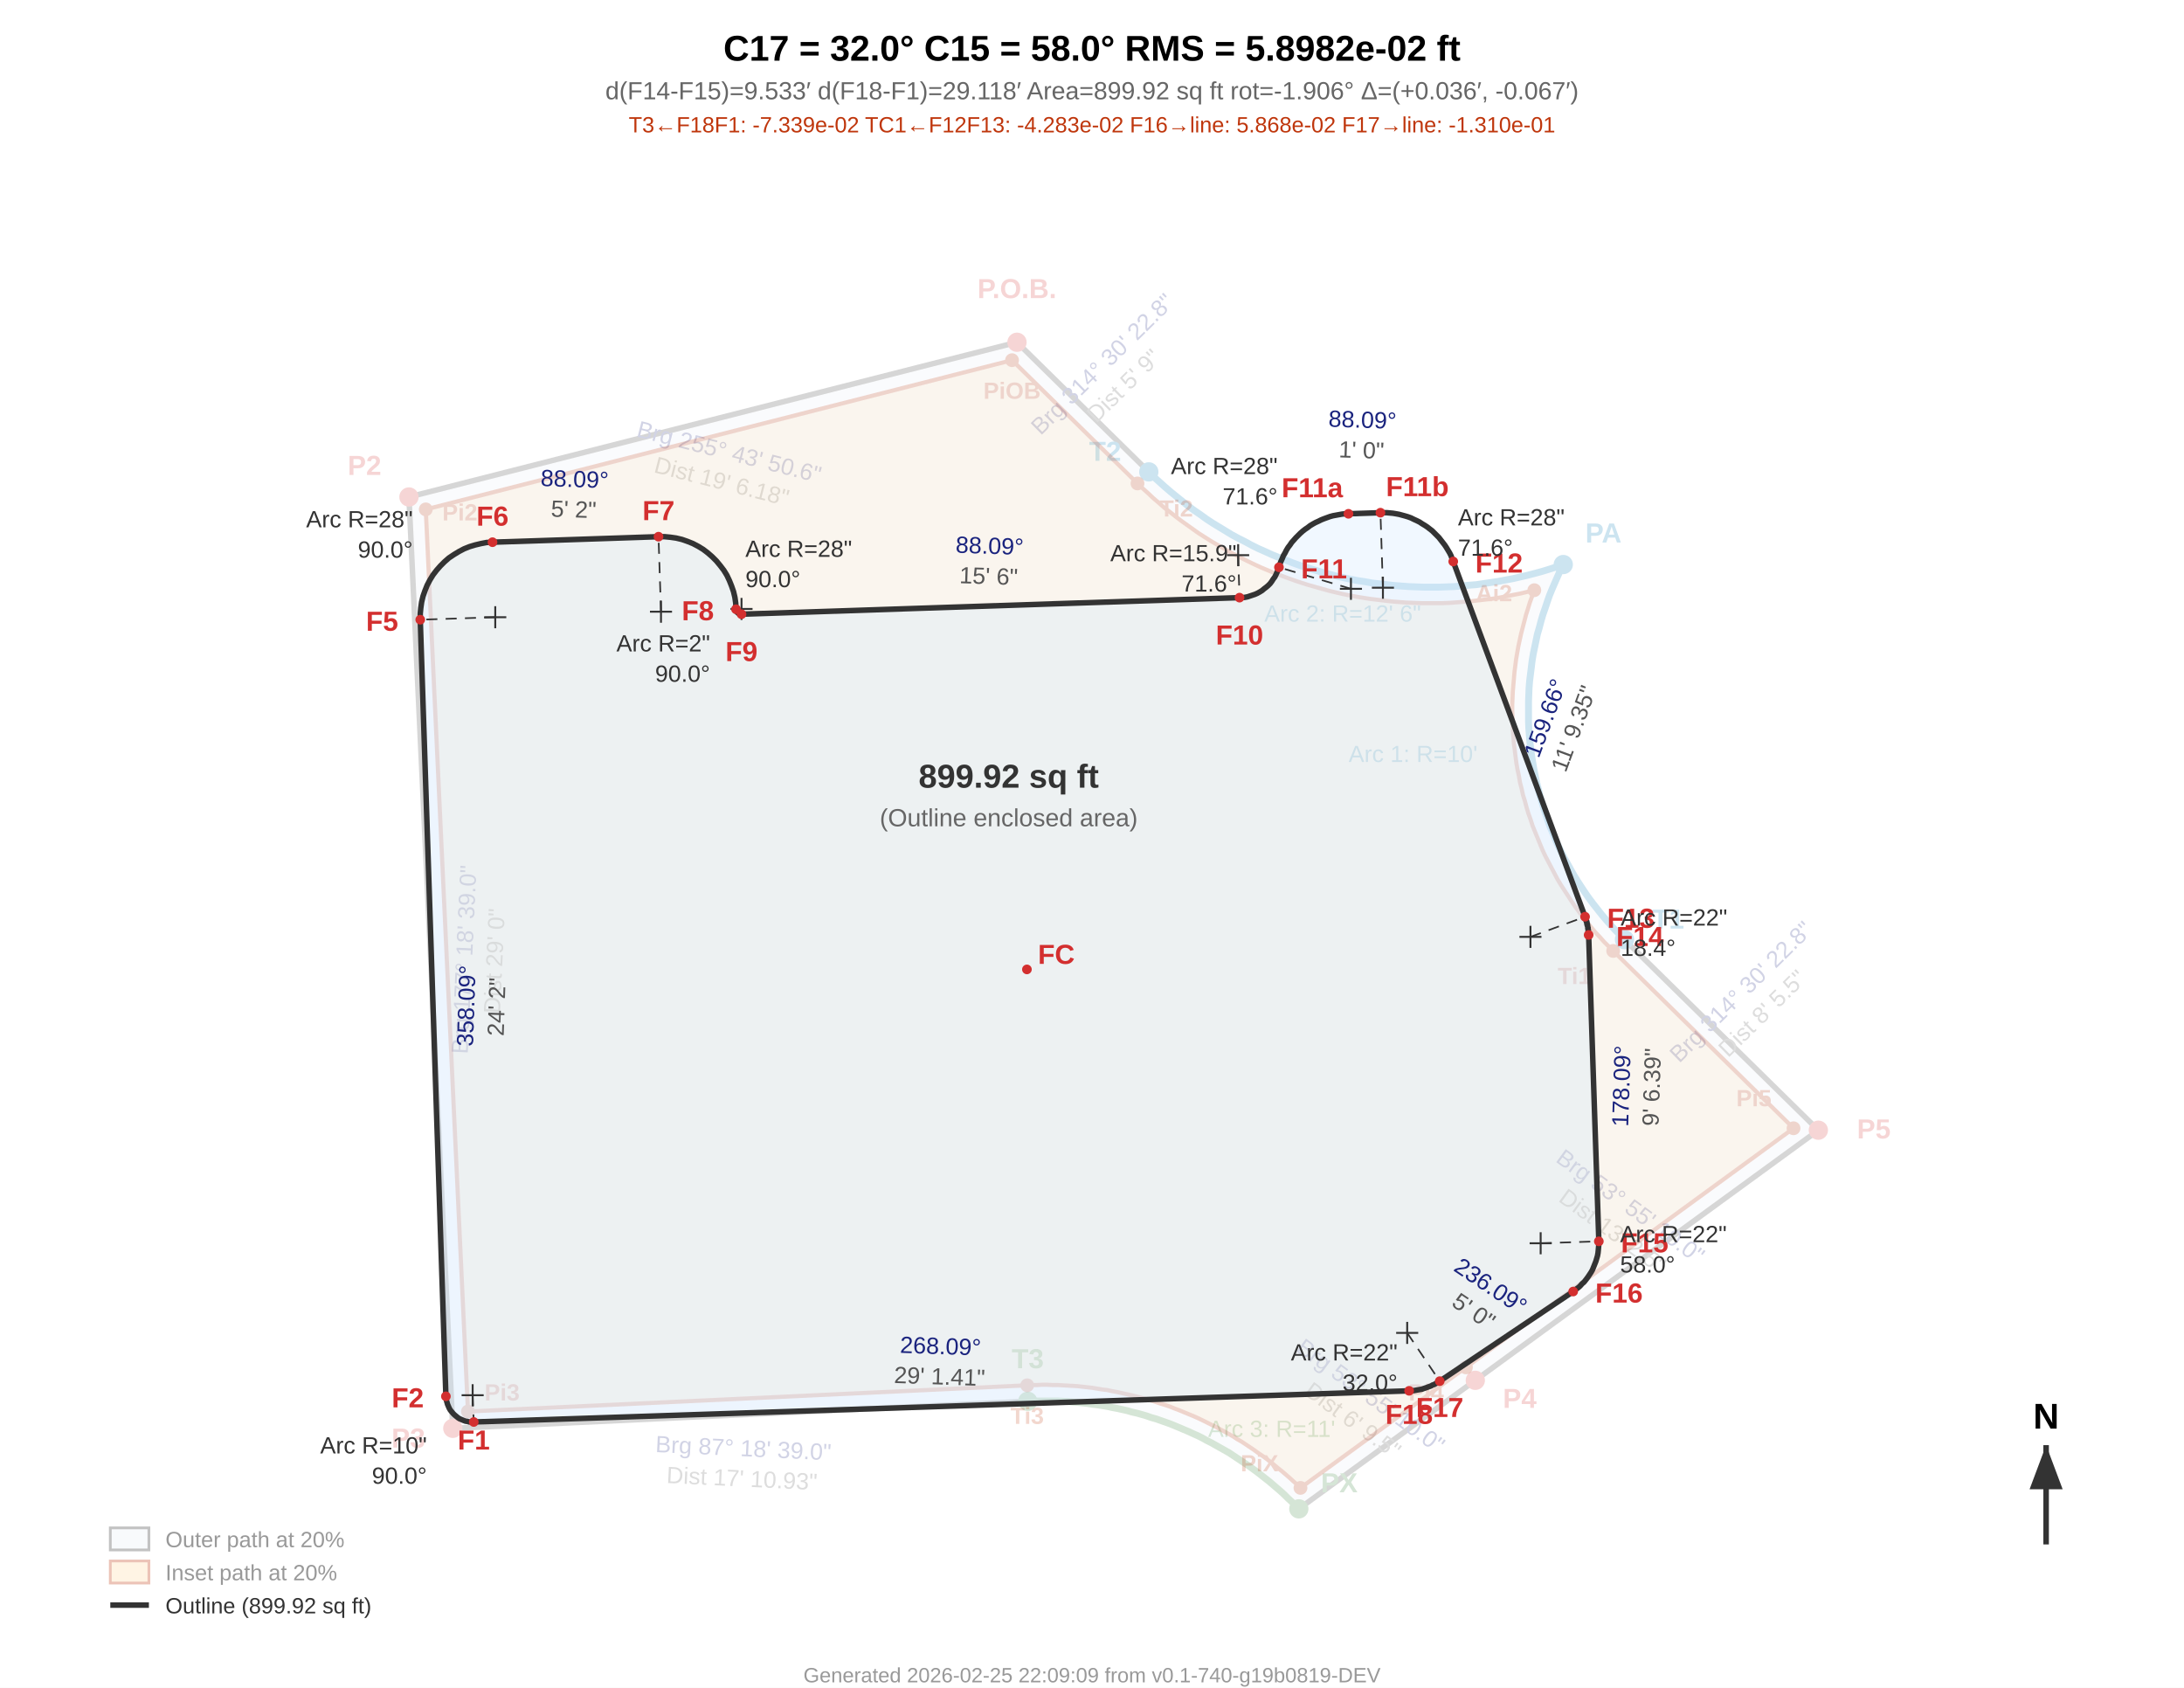
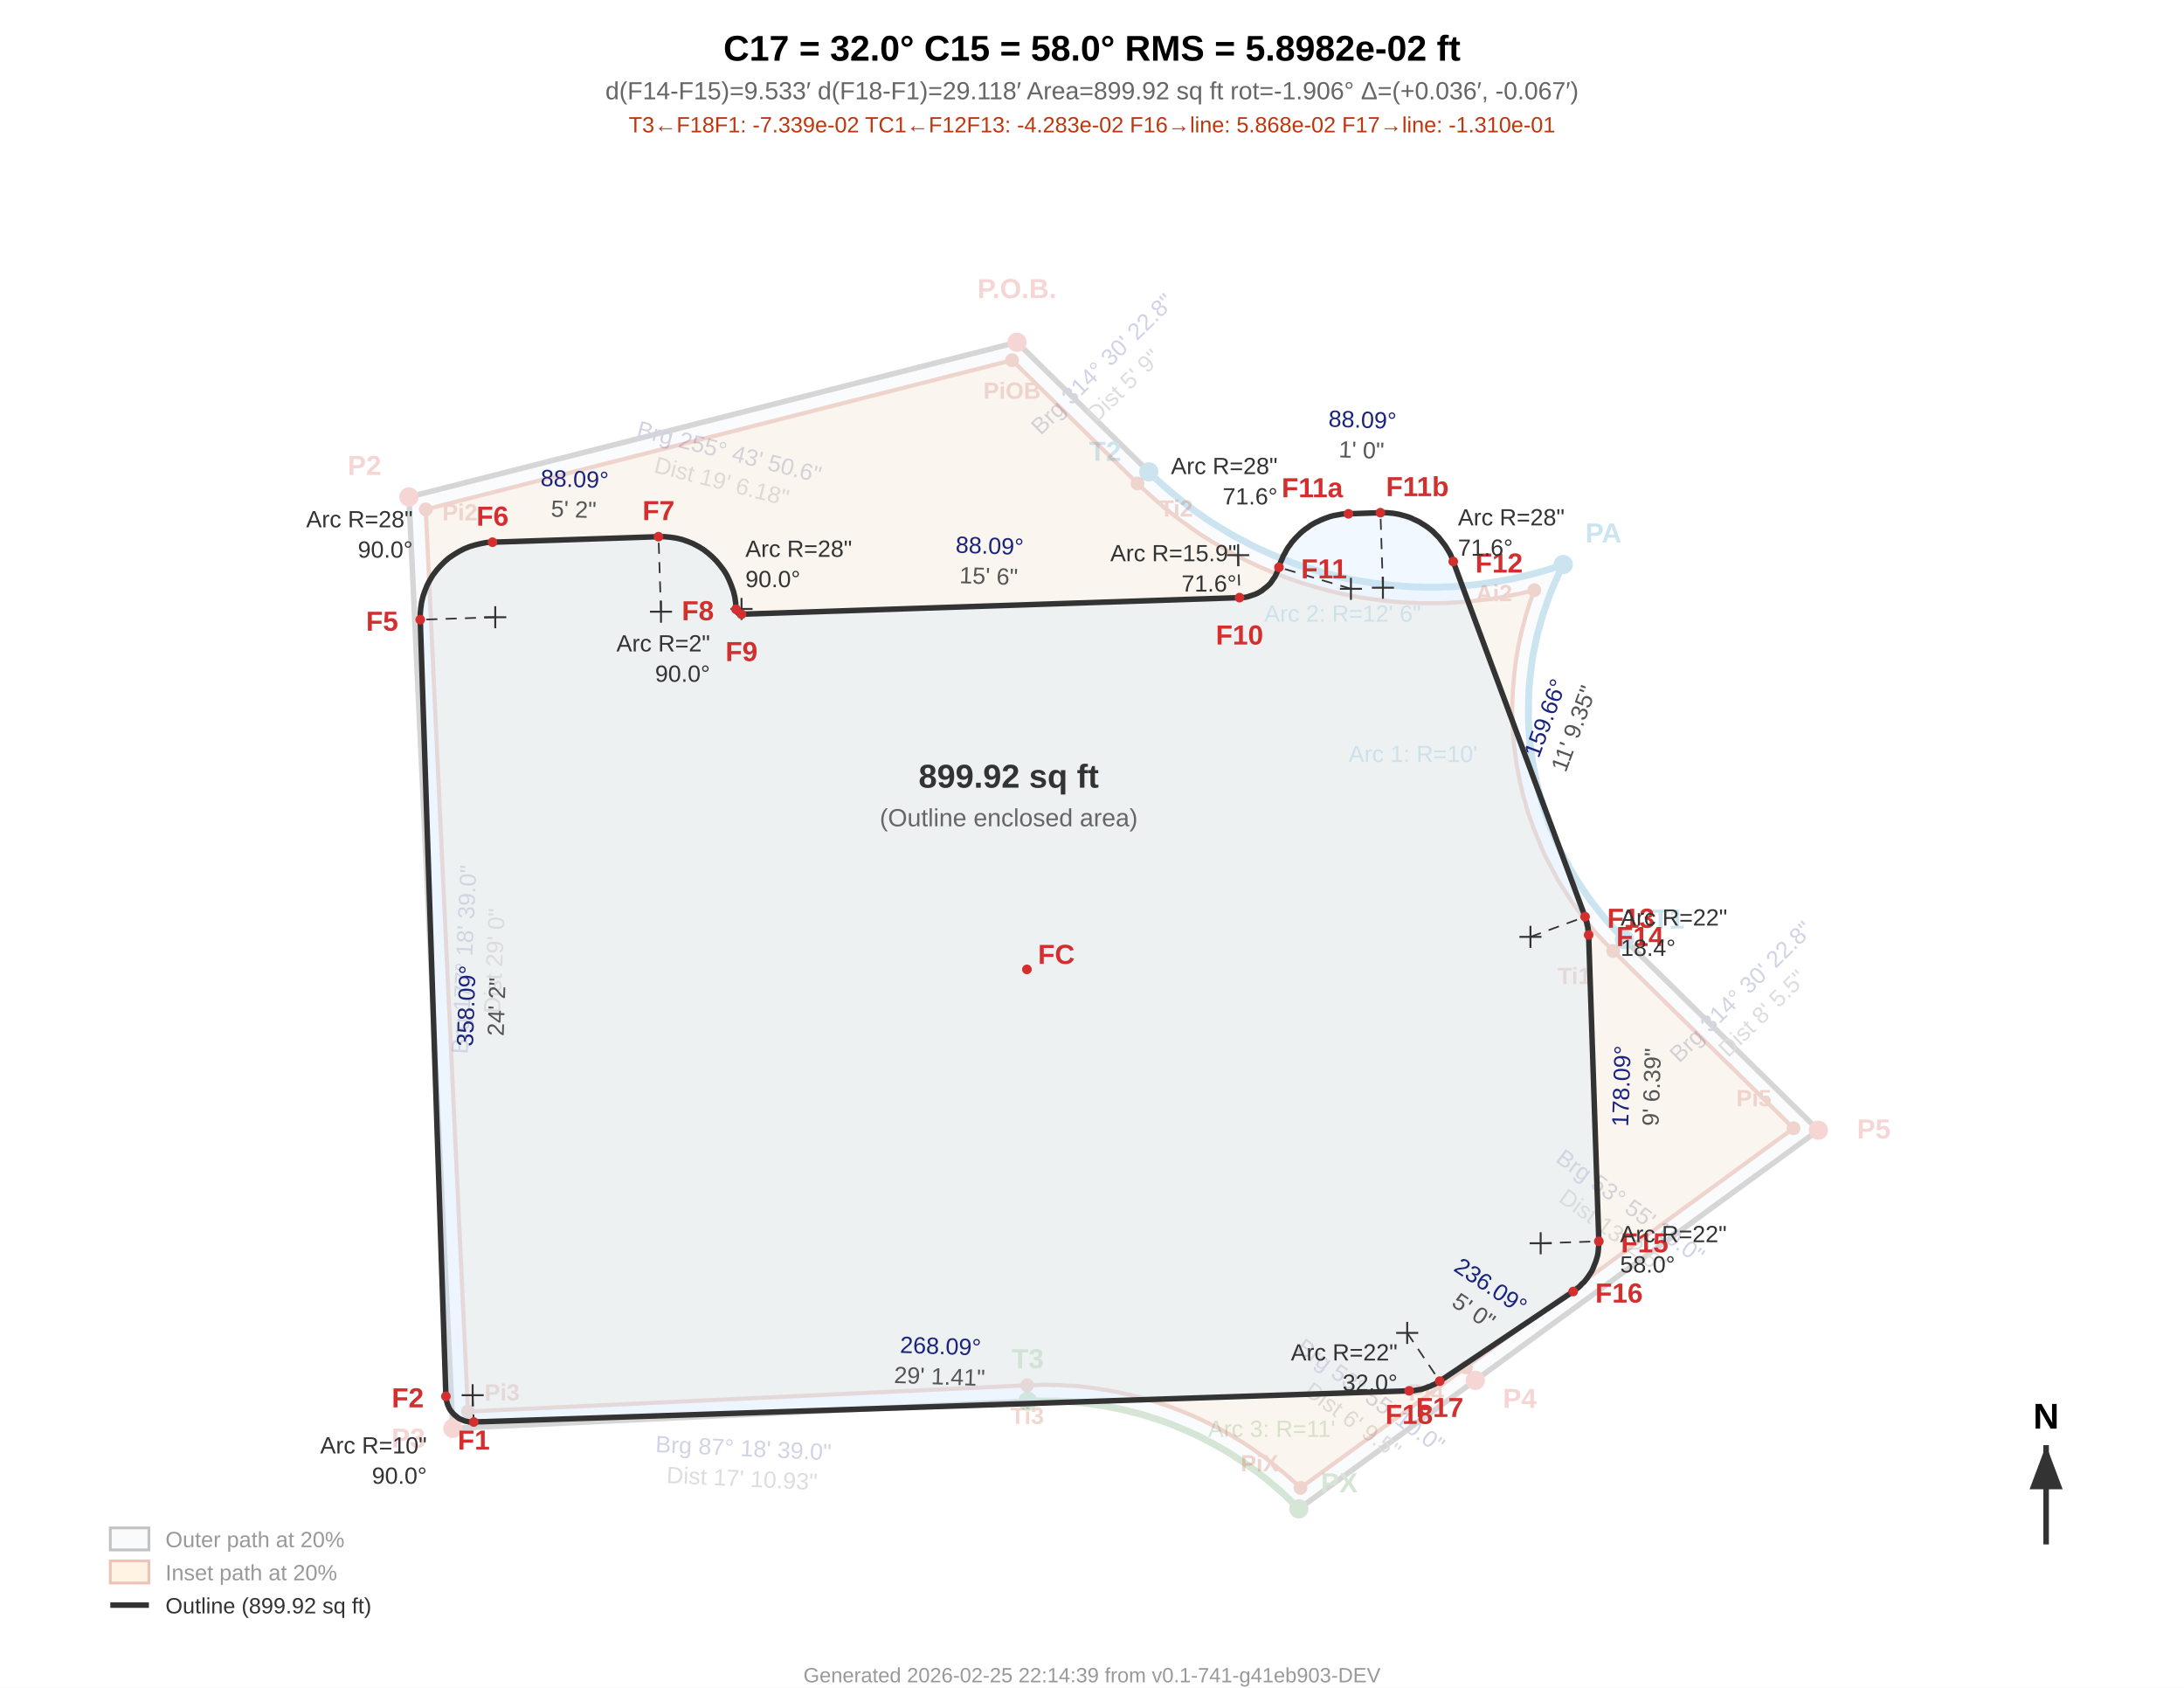
<svg xmlns="http://www.w3.org/2000/svg" width="792" height="612" viewBox="0 0 792 612">
  <rect width="792" height="612" fill="white" />
  <defs>
    <marker id="ah" markerWidth="8" markerHeight="6" refX="8" refY="3" orient="auto">
      <polygon points="0 0, 8 3, 0 6" fill="#333" />
    </marker>
    <clipPath id="page">
      <rect width="792" height="612" />
    </clipPath>
  </defs>
  <text x="396.0" y="22" text-anchor="middle" font-family="Arial" font-size="13" font-weight="bold">C17 = 32.0°   C15 = 58.0°   RMS = 5.8982e-02 ft</text>
  <text x="396.0" y="36" text-anchor="middle" font-family="Arial" font-size="9" fill="#666">d(F14-F15)=9.533′  d(F18-F1)=29.118′  Area=899.92 sq ft  rot=-1.906°  Δ=(+0.036′, -0.067′)</text>
  <text x="396.0" y="48" text-anchor="middle" font-family="Arial" font-size="8" fill="#BF360C">T3←F18F1: -7.339e-02   TC1←F12F13: -4.283e-02   F16→line: 5.868e-02   F17→line: -1.310e-01</text>
  <g opacity="0.2">
    <polygon points="368.8,124.1 148.3,180.2 164.2,517.9 535.0,500.5 659.4,409.8" fill="none" stroke="#bbb" stroke-width="0.8" stroke-dasharray="4,4" />
    <polygon points="368.8,124.1 148.3,180.2 164.2,517.9 372.7,508.1 374.6,508.0 376.4,508.0 378.2,508.0 380.0,508.0 381.8,508.0 383.6,508.0 385.5,508.1 387.3,508.2 389.1,508.4 390.9,508.5 392.7,508.7 394.5,508.9 396.3,509.2 398.1,509.4 399.9,509.7 401.7,510.0 403.5,510.4 405.2,510.7 407.0,511.1 408.8,511.5 410.5,512.0 412.3,512.4 414.1,512.9 415.8,513.4 417.5,514.0 419.3,514.5 421.0,515.1 422.7,515.7 424.4,516.3 426.1,517.0 427.8,517.7 429.4,518.4 431.1,519.1 432.8,519.9 434.4,520.6 436.0,521.4 437.6,522.3 439.2,523.1 440.8,524.0 442.4,524.9 444.0,525.8 445.6,526.7 447.1,527.7 448.6,528.7 450.1,529.7 451.6,530.7 453.1,531.7 454.6,532.8 456.1,533.9 457.5,535.0 458.9,536.1 460.3,537.2 461.7,538.4 463.1,539.6 464.5,540.8 465.8,542.0 467.1,543.3 468.4,544.5 469.7,545.8 471.0,547.1 535.0,500.5 659.4,409.8 589.1,340.7 587.4,338.9 585.7,337.2 584.0,335.3 582.4,333.5 580.8,331.6 579.3,329.7 577.8,327.8 576.3,325.8 574.9,323.8 573.5,321.7 572.2,319.7 570.9,317.6 569.7,315.5 568.5,313.3 567.3,311.2 566.2,309.0 565.1,306.7 564.1,304.5 563.2,302.3 562.2,300.0 561.4,297.7 560.6,295.4 559.8,293.0 559.1,290.7 558.4,288.3 557.8,285.9 557.2,283.6 556.7,281.2 556.2,278.7 555.8,276.3 555.4,273.9 555.1,271.5 554.8,269.0 554.6,266.6 554.4,264.1 554.3,261.7 554.3,259.2 554.3,256.8 554.3,254.3 554.4,251.8 554.5,249.4 554.7,246.9 555.0,244.5 555.3,242.1 555.6,239.6 556.0,237.2 556.5,234.8 557.0,232.4 557.5,230.0 558.2,227.6 558.8,225.3 559.5,222.9 560.3,220.6 561.1,218.2 561.9,215.9 562.8,213.7 563.8,211.4 564.8,209.1 565.8,206.9 566.9,204.7 564.3,205.6 561.8,206.4 559.2,207.2 556.6,207.9 553.9,208.6 551.3,209.2 548.7,209.8 546.0,210.3 543.4,210.8 540.7,211.2 538.0,211.6 535.3,212.0 532.6,212.2 529.9,212.5 527.3,212.7 524.5,212.8 521.8,212.9 519.1,212.9 516.4,212.9 513.7,212.8 511.0,212.7 508.3,212.5 505.6,212.3 502.9,212.0 500.3,211.7 497.6,211.4 494.9,210.9 492.2,210.5 489.6,210.0 486.9,209.4 484.3,208.8 481.7,208.1 479.1,207.4 476.5,206.6 473.9,205.8 471.3,205.0 468.8,204.1 466.3,203.1 463.7,202.1 461.2,201.1 458.8,200.0 456.3,198.9 453.9,197.7 451.5,196.4 449.1,195.2 446.7,193.9 444.4,192.5 442.1,191.1 439.8,189.7 437.5,188.2 435.3,186.6 433.1,185.1 430.9,183.5 428.8,181.8 426.7,180.1 424.6,178.4 422.5,176.6 420.5,174.8 418.5,173.0 416.6,171.1" fill="#e8edf5" stroke="none" />
    <line x1="368.8" y1="124.1" x2="148.3" y2="180.2" stroke="#333" stroke-width="2.0" />
    <line x1="148.3" y1="180.2" x2="164.2" y2="517.9" stroke="#333" stroke-width="2.0" />
    <line x1="164.2" y1="517.9" x2="372.7" y2="508.1" stroke="#333" stroke-width="2.0" />
    <line x1="471.0" y1="547.1" x2="535.0" y2="500.5" stroke="#333" stroke-width="2.0" />
    <line x1="535.0" y1="500.5" x2="659.4" y2="409.8" stroke="#333" stroke-width="2.0" />
    <line x1="659.4" y1="409.8" x2="589.1" y2="340.7" stroke="#333" stroke-width="2.0" />
    <line x1="416.6" y1="171.1" x2="368.8" y2="124.1" stroke="#333" stroke-width="2.0" />
    <polyline points="589.1,340.7 587.4,338.9 585.7,337.2 584.0,335.3 582.4,333.5 580.8,331.6 579.3,329.7 577.8,327.8 576.3,325.8 574.9,323.8 573.5,321.7 572.2,319.7 570.9,317.6 569.7,315.5 568.5,313.3 567.3,311.2 566.2,309.0 565.1,306.7 564.1,304.5 563.2,302.3 562.2,300.0 561.4,297.7 560.6,295.4 559.8,293.0 559.1,290.7 558.4,288.3 557.8,285.9 557.2,283.6 556.7,281.2 556.2,278.7 555.8,276.3 555.4,273.9 555.1,271.5 554.8,269.0 554.6,266.6 554.4,264.1 554.3,261.7 554.3,259.2 554.3,256.8 554.3,254.3 554.4,251.8 554.5,249.4 554.7,246.9 555.0,244.5 555.3,242.1 555.6,239.6 556.0,237.2 556.5,234.8 557.0,232.4 557.5,230.0 558.2,227.6 558.8,225.3 559.5,222.9 560.3,220.6 561.1,218.2 561.9,215.9 562.8,213.7 563.8,211.4 564.8,209.1 565.8,206.9 566.9,204.7" fill="none" stroke="#0077B6" stroke-width="2.5" stroke-linecap="round" />
    <polyline points="566.9,204.7 564.3,205.6 561.8,206.4 559.2,207.2 556.6,207.9 553.9,208.6 551.3,209.2 548.7,209.8 546.0,210.3 543.4,210.8 540.7,211.2 538.0,211.6 535.3,212.0 532.6,212.2 529.9,212.5 527.3,212.7 524.5,212.8 521.8,212.9 519.1,212.9 516.4,212.9 513.7,212.8 511.0,212.7 508.3,212.5 505.6,212.3 502.9,212.0 500.3,211.7 497.6,211.4 494.9,210.9 492.2,210.5 489.6,210.0 486.9,209.4 484.3,208.8 481.7,208.1 479.1,207.4 476.5,206.6 473.9,205.8 471.3,205.0 468.8,204.1 466.3,203.1 463.7,202.1 461.2,201.1 458.8,200.0 456.3,198.9 453.9,197.7 451.5,196.4 449.1,195.2 446.7,193.9 444.4,192.5 442.1,191.1 439.8,189.7 437.5,188.2 435.3,186.6 433.1,185.1 430.9,183.5 428.8,181.8 426.7,180.1 424.6,178.4 422.5,176.6 420.5,174.8 418.5,173.0 416.6,171.1" fill="none" stroke="#0077B6" stroke-width="2.5" stroke-linecap="round" />
    <polyline points="372.7,508.1 374.6,508.0 376.4,508.0 378.2,508.0 380.0,508.0 381.8,508.0 383.6,508.0 385.5,508.1 387.3,508.2 389.1,508.4 390.9,508.5 392.7,508.7 394.5,508.9 396.3,509.2 398.1,509.4 399.9,509.7 401.7,510.0 403.5,510.4 405.2,510.7 407.0,511.1 408.8,511.5 410.5,512.0 412.3,512.4 414.1,512.9 415.8,513.4 417.5,514.0 419.3,514.5 421.0,515.1 422.7,515.7 424.4,516.3 426.1,517.0 427.8,517.7 429.4,518.4 431.1,519.1 432.8,519.9 434.4,520.6 436.0,521.4 437.6,522.3 439.2,523.1 440.8,524.0 442.4,524.9 444.0,525.8 445.6,526.7 447.1,527.7 448.6,528.7 450.1,529.7 451.6,530.7 453.1,531.7 454.6,532.8 456.1,533.9 457.5,535.0 458.9,536.1 460.3,537.2 461.7,538.4 463.1,539.6 464.5,540.8 465.8,542.0 467.1,543.3 468.4,544.5 469.7,545.8 471.0,547.1" fill="none" stroke="#2E7D32" stroke-width="2.5" stroke-linecap="round" />
    <circle cx="368.8" cy="124.1" r="3.5" fill="#d32f2f" />
    <text x="368.8" y="108.1" text-anchor="middle" font-family="Arial" font-size="10" font-weight="bold" fill="#d32f2f">P.O.B.</text>
    <circle cx="148.3" cy="180.2" r="3.5" fill="#d32f2f" />
    <text x="138.3" y="172.2" text-anchor="end" font-family="Arial" font-size="10" font-weight="bold" fill="#d32f2f">P2</text>
    <circle cx="164.2" cy="517.9" r="3.5" fill="#d32f2f" />
    <text x="154.2" y="524.9" text-anchor="end" font-family="Arial" font-size="10" font-weight="bold" fill="#d32f2f">P3</text>
    <circle cx="372.7" cy="508.1" r="3.5" fill="#2E7D32" />
    <text x="372.7" y="496.1" text-anchor="middle" font-family="Arial" font-size="10" font-weight="bold" fill="#2E7D32">T3</text>
    <circle cx="471.0" cy="547.1" r="3.5" fill="#2E7D32" />
    <text x="479.0" y="541.1" text-anchor="start" font-family="Arial" font-size="10" font-weight="bold" fill="#2E7D32">PX</text>
    <circle cx="535.0" cy="500.5" r="3.5" fill="#d32f2f" />
    <text x="545.0" y="510.5" text-anchor="start" font-family="Arial" font-size="10" font-weight="bold" fill="#d32f2f">P4</text>
    <circle cx="659.4" cy="409.8" r="3.5" fill="#d32f2f" />
    <text x="673.4" y="412.8" text-anchor="start" font-family="Arial" font-size="10" font-weight="bold" fill="#d32f2f">P5</text>
    <circle cx="589.1" cy="340.7" r="3.5" fill="#0077B6" />
    <text x="599.1" y="336.7" text-anchor="start" font-family="Arial" font-size="10" font-weight="bold" fill="#0077B6">T1</text>
    <circle cx="566.9" cy="204.7" r="3.5" fill="#0077B6" />
    <text x="574.9" y="196.7" text-anchor="start" font-family="Arial" font-size="10" font-weight="bold" fill="#0077B6">PA</text>
    <circle cx="416.6" cy="171.1" r="3.5" fill="#0077B6" />
    <text x="406.6" y="167.1" text-anchor="end" font-family="Arial" font-size="10" font-weight="bold" fill="#0077B6">T2</text>
    <g transform="translate(263.0,169.6) rotate(14.3)">
      <text x="0" y="-3" text-anchor="middle" font-family="Arial" font-size="8.5" fill="#1a237e">Brg 255° 43' 50.6"</text>
      <text x="0" y="8" text-anchor="middle" font-family="Arial" font-size="8.5" fill="#555">Dist 19' 6.18"</text>
    </g>
    <g transform="translate(174.2,348.2) rotate(-87.3)">
      <text x="0" y="-3" text-anchor="middle" font-family="Arial" font-size="8.5" fill="#1a237e">Brg 177° 18' 39.0"</text>
      <text x="0" y="8" text-anchor="middle" font-family="Arial" font-size="8.5" fill="#555">Dist 29' 0"</text>
    </g>
    <g transform="translate(269.3,531.0) rotate(2.7)">
      <text x="0" y="-3" text-anchor="middle" font-family="Arial" font-size="8.5" fill="#1a237e">Brg 87° 18' 39.0"</text>
      <text x="0" y="8" text-anchor="middle" font-family="Arial" font-size="8.5" fill="#555">Dist 17' 10.93"</text>
    </g>
    <g transform="translate(493.6,510.9) rotate(36.1)">
      <text x="0" y="-3" text-anchor="middle" font-family="Arial" font-size="8.5" fill="#1a237e">Brg 53° 55' 10.0"</text>
      <text x="0" y="8" text-anchor="middle" font-family="Arial" font-size="8.5" fill="#555">Dist 6' 9.5"</text>
    </g>
    <g transform="translate(587.8,442.2) rotate(36.1)">
      <text x="0" y="-3" text-anchor="middle" font-family="Arial" font-size="8.5" fill="#1a237e">Brg 53° 55' 10.0"</text>
      <text x="0" y="8" text-anchor="middle" font-family="Arial" font-size="8.5" fill="#555">Dist 13' 2.5"</text>
    </g>
    <g transform="translate(635.5,363.8) rotate(-44.5)">
      <text x="0" y="-3" text-anchor="middle" font-family="Arial" font-size="8.5" fill="#1a237e">Brg 314° 30' 22.8"</text>
      <text x="0" y="8" text-anchor="middle" font-family="Arial" font-size="8.5" fill="#555">Dist 8' 5.5"</text>
    </g>
    <g transform="translate(403.9,136.2) rotate(-44.5)">
      <text x="0" y="-3" text-anchor="middle" font-family="Arial" font-size="8.5" fill="#1a237e">Brg 314° 30' 22.8"</text>
      <text x="0" y="8" text-anchor="middle" font-family="Arial" font-size="8.5" fill="#555">Dist 5' 9"</text>
    </g>
    <text x="535.8" y="276.3" text-anchor="end" font-family="Arial" font-size="8.5" fill="#0077B6">Arc 1: R=10'</text>
    <text x="486.9" y="225.4" text-anchor="middle" font-family="Arial" font-size="8.5" fill="#0077B6">Arc 2: R=12' 6"</text>
    <text x="438.1" y="521.0" text-anchor="start" font-family="Arial" font-size="8.5" fill="#2E7D32">Arc 3: R=11'</text>
  </g>
  <g opacity="0.2">
    <polygon points="367.0,130.6 154.4,184.7 169.7,511.8 372.5,502.3 374.3,502.2 376.1,502.2 377.9,502.1 379.7,502.1 381.5,502.2 383.4,502.2 385.2,502.3 387.0,502.4 388.8,502.5 390.6,502.6 392.4,502.8 394.2,503.0 396.0,503.2 397.8,503.5 399.6,503.8 401.4,504.0 403.2,504.4 404.9,504.7 406.7,505.1 408.5,505.5 410.3,505.9 412.0,506.3 413.8,506.8 415.5,507.3 417.3,507.8 419.0,508.3 420.7,508.9 422.4,509.4 424.2,510.0 425.9,510.7 427.5,511.3 429.2,512.0 430.9,512.7 432.6,513.4 434.2,514.1 435.9,514.9 437.5,515.7 439.1,516.5 440.8,517.3 442.4,518.2 443.9,519.0 445.5,519.9 447.1,520.8 448.6,521.8 450.2,522.7 451.7,523.7 453.2,524.7 454.7,525.7 456.2,526.8 457.7,527.8 459.2,528.9 460.6,530.0 462.0,531.1 463.4,532.3 464.8,533.4 466.2,534.6 467.6,535.8 468.9,537.0 470.3,538.2 471.6,539.5 531.6,495.8 650.4,409.1 585.0,344.8 583.4,343.2 581.7,341.5 580.1,339.7 578.5,338.0 577.0,336.2 575.5,334.3 574.0,332.5 572.6,330.6 571.2,328.7 569.9,326.8 568.6,324.8 567.3,322.8 566.0,320.8 564.8,318.8 563.7,316.7 562.6,314.6 561.5,312.5 560.4,310.4 559.4,308.3 558.5,306.1 557.6,303.9 556.7,301.7 555.8,299.5 555.1,297.3 554.3,295.1 553.6,292.8 553.0,290.5 552.3,288.3 551.8,286.0 551.2,283.7 550.8,281.3 550.3,279.0 549.9,276.7 549.6,274.4 549.3,272.0 549.0,269.7 548.8,267.3 548.6,265.0 548.5,262.6 548.5,260.2 548.4,257.9 548.4,255.5 548.5,253.2 548.6,250.8 548.8,248.4 549.0,246.1 549.2,243.7 549.5,241.4 549.8,239.0 550.2,236.7 550.6,234.4 551.1,232.1 551.6,229.8 552.2,227.5 552.8,225.2 553.4,222.9 554.1,220.7 554.8,218.4 555.6,216.2 556.4,214.0 553.9,214.6 551.4,215.2 548.8,215.7 546.3,216.2 543.7,216.7 541.2,217.1 538.6,217.4 536.0,217.7 533.4,218.0 530.9,218.2 528.3,218.4 525.7,218.6 523.1,218.7 520.5,218.7 517.9,218.7 515.3,218.7 512.7,218.6 510.1,218.5 507.5,218.3 504.9,218.1 502.3,217.8 499.8,217.5 497.2,217.2 494.6,216.8 492.1,216.4 489.5,215.9 487.0,215.4 484.4,214.8 481.9,214.2 479.4,213.5 476.9,212.8 474.4,212.1 471.9,211.3 469.5,210.5 467.0,209.6 464.6,208.7 462.2,207.8 459.8,206.8 457.4,205.8 455.0,204.7 452.7,203.6 450.3,202.4 448.0,201.2 445.7,200.0 443.5,198.7 441.2,197.4 439.0,196.1 436.8,194.7 434.6,193.3 432.5,191.8 430.4,190.3 428.3,188.8 426.2,187.2 424.2,185.6 422.1,184.0 420.2,182.3 418.2,180.6 416.3,178.8 414.4,177.1 412.5,175.3" fill="rgba(255,152,0,0.3)" stroke="none" />
    <line x1="367.0" y1="130.6" x2="154.4" y2="184.7" stroke="#BF360C" stroke-width="1.5" />
    <line x1="154.4" y1="184.7" x2="169.7" y2="511.8" stroke="#BF360C" stroke-width="1.5" />
    <line x1="169.7" y1="511.8" x2="372.5" y2="502.3" stroke="#BF360C" stroke-width="1.5" />
    <line x1="471.6" y1="539.5" x2="531.6" y2="495.8" stroke="#BF360C" stroke-width="1.5" />
    <line x1="531.6" y1="495.8" x2="650.4" y2="409.1" stroke="#BF360C" stroke-width="1.5" />
    <line x1="650.4" y1="409.1" x2="585.0" y2="344.8" stroke="#BF360C" stroke-width="1.5" />
    <line x1="412.5" y1="175.3" x2="367.0" y2="130.6" stroke="#BF360C" stroke-width="1.5" />
    <polyline points="585.0,344.8 583.4,343.2 581.7,341.5 580.1,339.7 578.5,338.0 577.0,336.2 575.5,334.3 574.0,332.5 572.6,330.6 571.2,328.7 569.9,326.8 568.6,324.8 567.3,322.8 566.0,320.8 564.8,318.8 563.7,316.7 562.6,314.6 561.5,312.5 560.4,310.4 559.4,308.3 558.5,306.1 557.6,303.9 556.7,301.7 555.8,299.5 555.1,297.3 554.3,295.1 553.6,292.8 553.0,290.5 552.3,288.3 551.8,286.0 551.2,283.7 550.8,281.3 550.3,279.0 549.9,276.7 549.6,274.4 549.3,272.0 549.0,269.7 548.8,267.3 548.6,265.0 548.5,262.6 548.5,260.2 548.4,257.9 548.4,255.5 548.5,253.2 548.6,250.8 548.8,248.4 549.0,246.1 549.2,243.7 549.5,241.4 549.8,239.0 550.2,236.7 550.6,234.4 551.1,232.1 551.6,229.8 552.2,227.5 552.8,225.2 553.4,222.9 554.1,220.7 554.8,218.4 555.6,216.2 556.4,214.0" fill="none" stroke="#BF360C" stroke-width="1.5" stroke-linecap="round" />
    <polyline points="556.4,214.0 553.9,214.6 551.4,215.2 548.8,215.7 546.3,216.2 543.7,216.7 541.2,217.1 538.6,217.4 536.0,217.7 533.4,218.0 530.9,218.2 528.3,218.4 525.7,218.6 523.1,218.7 520.5,218.7 517.9,218.7 515.3,218.7 512.7,218.6 510.1,218.5 507.5,218.3 504.9,218.1 502.3,217.8 499.8,217.5 497.2,217.2 494.6,216.8 492.1,216.4 489.5,215.9 487.0,215.4 484.4,214.8 481.9,214.2 479.4,213.5 476.9,212.8 474.4,212.1 471.9,211.3 469.5,210.5 467.0,209.6 464.6,208.7 462.2,207.8 459.8,206.8 457.4,205.8 455.0,204.7 452.7,203.6 450.3,202.4 448.0,201.2 445.7,200.0 443.5,198.7 441.2,197.4 439.0,196.1 436.8,194.7 434.6,193.3 432.5,191.8 430.4,190.3 428.3,188.8 426.2,187.2 424.2,185.6 422.1,184.0 420.2,182.3 418.2,180.6 416.3,178.8 414.4,177.1 412.5,175.3" fill="none" stroke="#BF360C" stroke-width="1.5" stroke-linecap="round" />
    <polyline points="372.5,502.3 374.3,502.2 376.1,502.2 377.9,502.1 379.7,502.1 381.5,502.2 383.4,502.2 385.2,502.3 387.0,502.4 388.8,502.5 390.6,502.6 392.4,502.8 394.2,503.0 396.0,503.2 397.8,503.5 399.6,503.8 401.4,504.0 403.2,504.4 404.9,504.7 406.7,505.1 408.5,505.5 410.3,505.9 412.0,506.3 413.8,506.8 415.5,507.3 417.3,507.8 419.0,508.3 420.7,508.9 422.4,509.4 424.2,510.0 425.9,510.7 427.5,511.3 429.2,512.0 430.9,512.7 432.6,513.4 434.2,514.1 435.9,514.9 437.5,515.7 439.1,516.5 440.8,517.3 442.4,518.2 443.9,519.0 445.5,519.9 447.1,520.8 448.6,521.8 450.2,522.7 451.7,523.7 453.2,524.7 454.7,525.7 456.2,526.8 457.7,527.8 459.2,528.9 460.6,530.0 462.0,531.1 463.4,532.3 464.8,533.4 466.2,534.6 467.6,535.8 468.9,537.0 470.3,538.2 471.6,539.5" fill="none" stroke="#BF360C" stroke-width="1.5" stroke-linecap="round" />
    <circle cx="367.0" cy="130.6" r="2.5" fill="#BF360C" />
    <text x="367.0" y="144.6" text-anchor="middle" font-family="Arial" font-size="8.5" font-weight="bold" fill="#BF360C">PiOB</text>
    <circle cx="154.4" cy="184.7" r="2.5" fill="#BF360C" />
    <text x="160.4" y="188.7" text-anchor="start" font-family="Arial" font-size="8.5" font-weight="bold" fill="#BF360C">Pi2</text>
    <circle cx="169.7" cy="511.8" r="2.5" fill="#BF360C" />
    <text x="175.7" y="507.8" text-anchor="start" font-family="Arial" font-size="8.5" font-weight="bold" fill="#BF360C">Pi3</text>
    <circle cx="372.5" cy="502.3" r="2.5" fill="#BF360C" />
    <text x="372.5" y="516.3" text-anchor="middle" font-family="Arial" font-size="8.5" font-weight="bold" fill="#BF360C">Ti3</text>
    <circle cx="471.6" cy="539.5" r="2.5" fill="#BF360C" />
    <text x="463.6" y="533.5" text-anchor="end" font-family="Arial" font-size="8.5" font-weight="bold" fill="#BF360C">PiX</text>
    <circle cx="531.6" cy="495.8" r="2.5" fill="#BF360C" />
    <text x="523.6" y="507.8" text-anchor="end" font-family="Arial" font-size="8.5" font-weight="bold" fill="#BF360C">Pi4</text>
    <circle cx="650.4" cy="409.1" r="2.5" fill="#BF360C" />
    <text x="642.4" y="401.1" text-anchor="end" font-family="Arial" font-size="8.5" font-weight="bold" fill="#BF360C">Pi5</text>
    <circle cx="585.0" cy="344.8" r="2.5" fill="#BF360C" />
    <text x="577.0" y="356.8" text-anchor="end" font-family="Arial" font-size="8.5" font-weight="bold" fill="#BF360C">Ti1</text>
    <circle cx="556.4" cy="214.0" r="2.5" fill="#BF360C" />
    <text x="548.4" y="218.0" text-anchor="end" font-family="Arial" font-size="8.5" font-weight="bold" fill="#BF360C">Ai2</text>
    <circle cx="412.5" cy="175.3" r="2.5" fill="#BF360C" />
    <text x="420.5" y="187.3" text-anchor="start" font-family="Arial" font-size="8.5" font-weight="bold" fill="#BF360C">Ti2</text>
  </g>
  <polygon points="171.8,515.6 171.0,515.6 170.2,515.6 169.5,515.4 168.8,515.3 168.0,515.0 167.3,514.7 166.6,514.4 166.0,514.0 165.4,513.5 164.8,513.0 164.3,512.5 163.8,511.9 163.3,511.3 162.9,510.6 162.6,509.9 162.3,509.2 162.1,508.5 161.9,507.8 161.8,507.0 161.7,506.3 152.4,224.7 152.4,222.5 152.6,220.4 152.9,218.3 153.4,216.2 154.1,214.2 154.9,212.2 155.9,210.3 157.0,208.5 158.3,206.8 159.7,205.2 161.2,203.7 162.8,202.3 164.6,201.1 166.4,200.0 168.3,199.0 170.3,198.2 172.3,197.6 174.4,197.1 176.5,196.7 178.6,196.6 238.8,194.6 241.0,194.6 243.1,194.8 245.2,195.1 247.3,195.6 249.3,196.3 251.3,197.1 253.2,198.1 255.0,199.2 256.7,200.5 258.3,201.9 259.8,203.4 261.2,205.1 262.5,206.8 263.6,208.6 264.5,210.5 265.3,212.5 266.0,214.5 266.5,216.6 266.8,218.7 266.9,220.9 266.9,221.0 267.0,221.2 267.0,221.3 267.0,221.5 267.1,221.6 267.2,221.7 267.3,221.9 267.3,222.0 267.4,222.1 267.5,222.2 267.7,222.3 267.8,222.4 267.9,222.5 268.1,222.6 268.2,222.6 268.3,222.7 268.5,222.7 268.6,222.7 268.8,222.7 268.9,222.7 449.5,216.7 450.5,216.7 451.4,216.6 452.4,216.4 453.3,216.1 454.2,215.8 455.1,215.5 456.0,215.1 456.9,214.6 457.7,214.1 458.4,213.5 459.2,212.9 459.9,212.3 460.6,211.6 461.2,210.8 461.7,210.0 462.3,209.2 462.7,208.4 463.1,207.5 463.5,206.6 463.8,205.7 464.1,204.6 464.5,203.6 465.0,202.5 465.4,201.5 466.0,200.5 466.5,199.5 467.1,198.5 467.8,197.6 468.4,196.7 469.2,195.8 469.9,195.0 470.7,194.2 471.5,193.4 472.4,192.6 473.3,191.9 474.2,191.3 475.1,190.6 476.1,190.0 477.0,189.5 478.1,189.0 479.1,188.5 480.1,188.1 481.2,187.7 482.3,187.3 483.4,187.0 484.5,186.8 485.6,186.6 486.7,186.4 487.8,186.3 489.0,186.3 500.6,185.9 501.8,185.9 502.9,185.9 504.0,186.0 505.1,186.1 506.3,186.3 507.4,186.5 508.5,186.8 509.6,187.1 510.6,187.4 511.7,187.8 512.7,188.3 513.8,188.8 514.8,189.3 515.7,189.9 516.7,190.5 517.6,191.1 518.5,191.8 519.4,192.5 520.2,193.3 521.0,194.1 521.8,194.9 522.5,195.8 523.2,196.7 523.9,197.6 524.5,198.5 525.1,199.5 525.7,200.5 526.2,201.5 526.6,202.6 527.0,203.6 574.8,332.4 574.8,332.5 574.8,332.6 574.9,332.7 574.9,332.8 575.0,332.9 575.0,333.0 575.0,333.1 575.1,333.2 575.1,333.3 575.1,333.4 575.2,333.5 575.2,333.7 575.2,333.8 575.3,333.9 575.3,334.0 575.3,334.1 575.4,334.2 575.4,334.3 575.4,334.4 575.4,334.5 575.5,334.6 575.5,334.7 575.5,334.9 575.5,335.0 575.6,335.1 575.6,335.2 575.6,335.3 575.6,335.4 575.7,335.5 575.7,335.6 575.7,335.7 575.7,335.8 575.8,336.0 575.8,336.1 575.8,336.2 575.8,336.3 575.8,336.4 575.8,336.5 575.9,336.6 575.9,336.7 575.9,336.9 575.9,337.0 575.9,337.1 575.9,337.2 575.9,337.3 576.0,337.4 576.0,337.5 576.0,337.6 576.0,337.8 576.0,337.9 576.0,338.0 576.0,338.1 576.0,338.2 576.0,338.3 576.0,338.4 576.1,338.5 576.1,338.7 576.1,338.8 576.1,338.9 576.1,339.0 579.8,450.1 579.8,451.1 579.7,452.2 579.6,453.3 579.5,454.3 579.3,455.4 579.0,456.4 578.7,457.4 578.3,458.4 577.9,459.4 577.5,460.4 577.0,461.3 576.4,462.2 575.8,463.1 575.2,463.9 574.5,464.8 573.7,465.5 573.0,466.3 572.2,467.0 571.3,467.6 570.5,468.3 522.1,500.8 521.6,501.1 521.1,501.4 520.6,501.7 520.1,502.0 519.5,502.2 519.0,502.5 518.5,502.7 517.9,502.9 517.4,503.1 516.8,503.3 516.2,503.5 515.7,503.7 515.1,503.8 514.5,503.9 513.9,504.0 513.4,504.1 512.8,504.2 512.2,504.3 511.6,504.3 511.0,504.3" fill="rgba(200,230,255,0.25)" stroke="none" />
  <line x1="161.7" y1="506.3" x2="152.4" y2="224.7" stroke="#333" stroke-width="2.0" />
  <line x1="178.6" y1="196.6" x2="238.8" y2="194.6" stroke="#333" stroke-width="2.0" />
  <line x1="268.9" y1="222.7" x2="449.5" y2="216.7" stroke="#333" stroke-width="2.0" />
  <line x1="489.0" y1="186.3" x2="500.6" y2="185.9" stroke="#333" stroke-width="2.0" />
  <line x1="527.0" y1="203.6" x2="574.8" y2="332.4" stroke="#333" stroke-width="2.0" />
  <line x1="576.1" y1="339.0" x2="579.8" y2="450.1" stroke="#333" stroke-width="2.0" />
  <line x1="570.5" y1="468.3" x2="522.1" y2="500.8" stroke="#333" stroke-width="2.0" />
  <line x1="511.0" y1="504.3" x2="171.8" y2="515.6" stroke="#333" stroke-width="2.0" />
  <polyline points="171.8,515.6 171.0,515.6 170.2,515.6 169.5,515.4 168.8,515.3 168.0,515.0 167.3,514.7 166.6,514.4 166.0,514.0 165.4,513.5 164.8,513.0 164.3,512.5 163.8,511.9 163.3,511.3 162.9,510.6 162.6,509.9 162.3,509.2 162.1,508.5 161.9,507.8 161.8,507.0 161.7,506.3" fill="none" stroke="#333" stroke-width="2.0" stroke-linecap="round" />
  <polyline points="152.4,224.7 152.4,222.5 152.6,220.4 152.9,218.3 153.4,216.2 154.1,214.2 154.9,212.2 155.9,210.3 157.0,208.5 158.3,206.8 159.7,205.2 161.2,203.7 162.8,202.3 164.6,201.1 166.4,200.0 168.3,199.0 170.3,198.2 172.3,197.6 174.4,197.1 176.5,196.7 178.6,196.6" fill="none" stroke="#333" stroke-width="2.0" stroke-linecap="round" />
  <polyline points="238.8,194.6 241.0,194.6 243.1,194.8 245.2,195.1 247.3,195.6 249.3,196.3 251.3,197.1 253.2,198.1 255.0,199.2 256.7,200.5 258.3,201.9 259.8,203.4 261.2,205.1 262.5,206.8 263.6,208.6 264.5,210.5 265.3,212.5 266.0,214.5 266.5,216.6 266.8,218.7 266.9,220.9" fill="none" stroke="#333" stroke-width="2.0" stroke-linecap="round" />
  <polyline points="266.9,220.9 266.9,221.0 267.0,221.2 267.0,221.3 267.0,221.5 267.1,221.6 267.2,221.7 267.3,221.9 267.3,222.0 267.4,222.1 267.5,222.2 267.7,222.3 267.8,222.4 267.9,222.5 268.1,222.6 268.2,222.6 268.3,222.7 268.5,222.7 268.6,222.7 268.8,222.7 268.9,222.7" fill="none" stroke="#333" stroke-width="2.0" stroke-linecap="round" />
  <polyline points="449.5,216.7 450.5,216.7 451.4,216.6 452.4,216.4 453.3,216.1 454.2,215.8 455.1,215.5 456.0,215.1 456.9,214.6 457.7,214.1 458.4,213.5 459.2,212.9 459.9,212.3 460.6,211.6 461.2,210.8 461.7,210.0 462.3,209.2 462.7,208.4 463.1,207.5 463.5,206.6 463.8,205.7" fill="none" stroke="#333" stroke-width="2.0" stroke-linecap="round" />
  <polyline points="463.8,205.7 464.1,204.6 464.5,203.6 465.0,202.5 465.4,201.5 466.0,200.5 466.5,199.5 467.1,198.5 467.8,197.6 468.4,196.7 469.2,195.8 469.9,195.0 470.7,194.2 471.5,193.4 472.4,192.6 473.3,191.9 474.2,191.3 475.1,190.6 476.1,190.0 477.0,189.5 478.1,189.0 479.1,188.5 480.1,188.1 481.2,187.7 482.3,187.3 483.4,187.0 484.5,186.8 485.6,186.6 486.7,186.4 487.8,186.3 489.0,186.3" fill="none" stroke="#333" stroke-width="2.0" stroke-linecap="round" />
  <polyline points="500.6,185.9 501.8,185.9 502.9,185.9 504.0,186.0 505.1,186.1 506.3,186.3 507.4,186.5 508.5,186.8 509.6,187.1 510.6,187.4 511.7,187.8 512.7,188.3 513.8,188.8 514.8,189.3 515.7,189.9 516.7,190.5 517.6,191.1 518.5,191.8 519.4,192.5 520.2,193.3 521.0,194.1 521.8,194.9 522.5,195.8 523.2,196.7 523.9,197.6 524.5,198.5 525.1,199.5 525.7,200.5 526.2,201.5 526.6,202.6 527.0,203.6" fill="none" stroke="#333" stroke-width="2.0" stroke-linecap="round" />
  <polyline points="574.8,332.4 574.8,332.5 574.8,332.6 574.9,332.7 574.9,332.8 575.0,332.9 575.0,333.0 575.0,333.1 575.1,333.2 575.1,333.3 575.1,333.4 575.2,333.5 575.2,333.7 575.2,333.8 575.3,333.9 575.3,334.0 575.3,334.1 575.4,334.2 575.4,334.3 575.4,334.4 575.4,334.5 575.5,334.6 575.5,334.7 575.5,334.9 575.5,335.0 575.6,335.1 575.6,335.2 575.6,335.3 575.6,335.4 575.7,335.5 575.7,335.6 575.7,335.7 575.7,335.8 575.8,336.0 575.8,336.1 575.8,336.2 575.8,336.3 575.8,336.4 575.8,336.5 575.9,336.6 575.9,336.7 575.9,336.9 575.9,337.0 575.9,337.1 575.9,337.2 575.9,337.3 576.0,337.4 576.0,337.5 576.0,337.6 576.0,337.8 576.0,337.9 576.0,338.0 576.0,338.1 576.0,338.2 576.0,338.3 576.0,338.4 576.1,338.5 576.1,338.7 576.1,338.8 576.1,338.9 576.1,339.0" fill="none" stroke="#333" stroke-width="2.0" stroke-linecap="round" />
  <polyline points="579.8,450.1 579.8,451.1 579.7,452.2 579.6,453.3 579.5,454.3 579.3,455.4 579.0,456.4 578.7,457.4 578.3,458.4 577.9,459.4 577.5,460.4 577.0,461.3 576.4,462.2 575.8,463.1 575.2,463.9 574.5,464.8 573.7,465.5 573.0,466.3 572.2,467.0 571.3,467.6 570.5,468.3" fill="none" stroke="#333" stroke-width="2.0" stroke-linecap="round" />
  <polyline points="522.1,500.8 521.6,501.1 521.1,501.4 520.6,501.7 520.1,502.0 519.5,502.2 519.0,502.5 518.5,502.7 517.9,502.9 517.4,503.1 516.8,503.3 516.2,503.5 515.7,503.7 515.1,503.8 514.5,503.9 513.9,504.0 513.4,504.1 512.8,504.2 512.2,504.3 511.6,504.3 511.0,504.3" fill="none" stroke="#333" stroke-width="2.0" stroke-linecap="round" />
  <g clip-path="url(#page)">
    <line x1="171.4" y1="505.9" x2="171.8" y2="515.6" stroke="#333" stroke-width="0.6" stroke-dasharray="4,3" />
    <line x1="167.4" y1="505.9" x2="175.4" y2="505.9" stroke="#333" stroke-width="0.7" />
    <line x1="171.4" y1="501.9" x2="171.4" y2="509.9" stroke="#333" stroke-width="0.7" />
    <line x1="179.6" y1="223.8" x2="152.4" y2="224.7" stroke="#333" stroke-width="0.6" stroke-dasharray="4,3" />
    <line x1="175.6" y1="223.8" x2="183.6" y2="223.8" stroke="#333" stroke-width="0.7" />
    <line x1="179.6" y1="219.8" x2="179.6" y2="227.8" stroke="#333" stroke-width="0.7" />
    <line x1="239.7" y1="221.8" x2="238.8" y2="194.6" stroke="#333" stroke-width="0.6" stroke-dasharray="4,3" />
    <line x1="235.7" y1="221.8" x2="243.7" y2="221.8" stroke="#333" stroke-width="0.7" />
    <line x1="239.7" y1="217.8" x2="239.7" y2="225.8" stroke="#333" stroke-width="0.7" />
    <line x1="268.9" y1="220.8" x2="266.9" y2="220.9" stroke="#333" stroke-width="0.6" stroke-dasharray="4,3" />
    <line x1="264.9" y1="220.8" x2="272.9" y2="220.8" stroke="#333" stroke-width="0.7" />
    <line x1="268.9" y1="216.8" x2="268.9" y2="224.8" stroke="#333" stroke-width="0.7" />
    <line x1="449.0" y1="201.3" x2="449.5" y2="216.7" stroke="#333" stroke-width="0.6" stroke-dasharray="4,3" />
    <line x1="445.0" y1="201.3" x2="453.0" y2="201.3" stroke="#333" stroke-width="0.7" />
    <line x1="449.0" y1="197.3" x2="449.0" y2="205.3" stroke="#333" stroke-width="0.7" />
    <line x1="489.9" y1="213.5" x2="463.8" y2="205.7" stroke="#333" stroke-width="0.6" stroke-dasharray="4,3" />
    <line x1="485.9" y1="213.5" x2="493.9" y2="213.5" stroke="#333" stroke-width="0.7" />
    <line x1="489.9" y1="209.5" x2="489.9" y2="217.5" stroke="#333" stroke-width="0.7" />
    <line x1="501.5" y1="213.1" x2="500.6" y2="185.9" stroke="#333" stroke-width="0.6" stroke-dasharray="4,3" />
    <line x1="497.5" y1="213.1" x2="505.5" y2="213.1" stroke="#333" stroke-width="0.7" />
    <line x1="501.5" y1="209.1" x2="501.5" y2="217.1" stroke="#333" stroke-width="0.7" />
    <line x1="555.0" y1="339.7" x2="574.8" y2="332.4" stroke="#333" stroke-width="0.6" stroke-dasharray="4,3" />
    <line x1="551.0" y1="339.7" x2="559.0" y2="339.7" stroke="#333" stroke-width="0.7" />
    <line x1="555.0" y1="335.7" x2="555.0" y2="343.7" stroke="#333" stroke-width="0.7" />
    <line x1="558.7" y1="450.8" x2="579.8" y2="450.1" stroke="#333" stroke-width="0.6" stroke-dasharray="4,3" />
    <line x1="554.7" y1="450.8" x2="562.7" y2="450.8" stroke="#333" stroke-width="0.7" />
    <line x1="558.7" y1="446.8" x2="558.7" y2="454.8" stroke="#333" stroke-width="0.7" />
    <line x1="510.3" y1="483.3" x2="522.1" y2="500.8" stroke="#333" stroke-width="0.6" stroke-dasharray="4,3" />
    <line x1="506.3" y1="483.3" x2="514.3" y2="483.3" stroke="#333" stroke-width="0.7" />
    <line x1="510.3" y1="479.3" x2="510.3" y2="487.3" stroke="#333" stroke-width="0.7" />
  </g>
  <circle cx="171.8" cy="515.6" r="1.75" fill="#d32f2f" />
  <text x="171.8" y="525.6" text-anchor="middle" font-family="Arial" font-size="10" font-weight="bold" fill="#d32f2f">F1</text>
  <circle cx="161.7" cy="506.3" r="1.75" fill="#d32f2f" />
  <text x="153.7" y="510.3" text-anchor="end" font-family="Arial" font-size="10" font-weight="bold" fill="#d32f2f">F2</text>
  <circle cx="152.4" cy="224.7" r="1.75" fill="#d32f2f" />
  <text x="144.4" y="228.7" text-anchor="end" font-family="Arial" font-size="10" font-weight="bold" fill="#d32f2f">F5</text>
  <circle cx="178.6" cy="196.6" r="1.75" fill="#d32f2f" />
  <text x="178.6" y="190.6" text-anchor="middle" font-family="Arial" font-size="10" font-weight="bold" fill="#d32f2f">F6</text>
  <circle cx="238.8" cy="194.6" r="1.75" fill="#d32f2f" />
  <text x="238.8" y="188.6" text-anchor="middle" font-family="Arial" font-size="10" font-weight="bold" fill="#d32f2f">F7</text>
  <circle cx="266.9" cy="220.9" r="1.75" fill="#d32f2f" />
  <text x="258.9" y="224.9" text-anchor="end" font-family="Arial" font-size="10" font-weight="bold" fill="#d32f2f">F8</text>
  <circle cx="268.9" cy="222.7" r="1.75" fill="#d32f2f" />
  <text x="268.9" y="239.7" text-anchor="middle" font-family="Arial" font-size="10" font-weight="bold" fill="#d32f2f">F9</text>
  <circle cx="449.5" cy="216.7" r="1.75" fill="#d32f2f" />
  <text x="449.5" y="233.7" text-anchor="middle" font-family="Arial" font-size="10" font-weight="bold" fill="#d32f2f">F10</text>
  <circle cx="463.8" cy="205.7" r="1.75" fill="#d32f2f" />
  <text x="471.8" y="209.7" text-anchor="start" font-family="Arial" font-size="10" font-weight="bold" fill="#d32f2f">F11</text>
  <circle cx="489.0" cy="186.3" r="1.75" fill="#d32f2f" />
  <text x="487.0" y="180.3" text-anchor="end" font-family="Arial" font-size="10" font-weight="bold" fill="#d32f2f">F11a</text>
  <circle cx="500.6" cy="185.9" r="1.75" fill="#d32f2f" />
  <text x="502.6" y="179.9" text-anchor="start" font-family="Arial" font-size="10" font-weight="bold" fill="#d32f2f">F11b</text>
  <circle cx="527.0" cy="203.6" r="1.75" fill="#d32f2f" />
  <text x="535.0" y="207.6" text-anchor="start" font-family="Arial" font-size="10" font-weight="bold" fill="#d32f2f">F12</text>
  <circle cx="574.8" cy="332.4" r="1.75" fill="#d32f2f" />
  <text x="582.8" y="336.4" text-anchor="start" font-family="Arial" font-size="10" font-weight="bold" fill="#d32f2f">F13</text>
  <circle cx="576.1" cy="339.0" r="1.75" fill="#d32f2f" />
  <text x="586.1" y="343.0" text-anchor="start" font-family="Arial" font-size="10" font-weight="bold" fill="#d32f2f">F14</text>
  <circle cx="579.8" cy="450.1" r="1.75" fill="#d32f2f" />
  <text x="587.8" y="454.1" text-anchor="start" font-family="Arial" font-size="10" font-weight="bold" fill="#d32f2f">F15</text>
  <circle cx="570.5" cy="468.3" r="1.75" fill="#d32f2f" />
  <text x="578.5" y="472.3" text-anchor="start" font-family="Arial" font-size="10" font-weight="bold" fill="#d32f2f">F16</text>
  <circle cx="522.1" cy="500.8" r="1.75" fill="#d32f2f" />
  <text x="522.1" y="513.8" text-anchor="middle" font-family="Arial" font-size="10" font-weight="bold" fill="#d32f2f">F17</text>
  <circle cx="511.0" cy="504.3" r="1.75" fill="#d32f2f" />
  <text x="511.0" y="516.3" text-anchor="middle" font-family="Arial" font-size="10" font-weight="bold" fill="#d32f2f">F18</text>
  <circle cx="372.4" cy="351.5" r="1.75" fill="#d32f2f" />
  <text x="376.4" y="349.5" text-anchor="start" font-family="Arial" font-size="10" font-weight="bold" fill="#d32f2f">FC</text>
  <g transform="translate(175.0,364.9) rotate(-88.1)">
    <text x="0" y="-3" text-anchor="middle" font-family="Arial" font-size="8.5" fill="#1a237e">358.09°</text>
    <text x="0" y="8" text-anchor="middle" font-family="Arial" font-size="8.5" fill="#555">24' 2"</text>
  </g>
  <g transform="translate(208.2,179.6) rotate(1.9)">
    <text x="0" y="-3" text-anchor="middle" font-family="Arial" font-size="8.5" fill="#1a237e">88.09°</text>
    <text x="0" y="8" text-anchor="middle" font-family="Arial" font-size="8.5" fill="#555">5' 2"</text>
  </g>
  <g transform="translate(358.7,203.8) rotate(1.9)">
    <text x="0" y="-3" text-anchor="middle" font-family="Arial" font-size="8.5" fill="#1a237e">88.09°</text>
    <text x="0" y="8" text-anchor="middle" font-family="Arial" font-size="8.5" fill="#555">15' 6"</text>
  </g>
  <g transform="translate(493.9,158.1) rotate(1.9)">
    <text x="0" y="-3" text-anchor="middle" font-family="Arial" font-size="8.5" fill="#1a237e">88.09°</text>
    <text x="0" y="8" text-anchor="middle" font-family="Arial" font-size="8.5" fill="#555">1' 0"</text>
  </g>
  <g transform="translate(565.9,262.4) rotate(-69.7)">
    <text x="0" y="-3" text-anchor="middle" font-family="Arial" font-size="8.5" fill="#1a237e">159.66°</text>
    <text x="0" y="8" text-anchor="middle" font-family="Arial" font-size="8.5" fill="#555">11' 9.35"</text>
  </g>
  <g transform="translate(593.9,394.0) rotate(-88.1)">
    <text x="0" y="-3" text-anchor="middle" font-family="Arial" font-size="8.5" fill="#1a237e">178.09°</text>
    <text x="0" y="8" text-anchor="middle" font-family="Arial" font-size="8.5" fill="#555">9' 6.39"</text>
  </g>
  <g transform="translate(537.3,471.2) rotate(33.9)">
    <text x="0" y="-3" text-anchor="middle" font-family="Arial" font-size="8.5" fill="#1a237e">236.09°</text>
    <text x="0" y="8" text-anchor="middle" font-family="Arial" font-size="8.5" fill="#555">5' 0"</text>
  </g>
  <g transform="translate(340.9,494.0) rotate(1.9)">
    <text x="0" y="-3" text-anchor="middle" font-family="Arial" font-size="8.5" fill="#1a237e">268.09°</text>
    <text x="0" y="8" text-anchor="middle" font-family="Arial" font-size="8.5" fill="#555">29' 1.41"</text>
  </g>
  <text x="154.8" y="527.0" text-anchor="end" font-family="Arial" font-size="8.5" fill="#333">Arc R=10"</text>
  <text x="154.8" y="538.0" text-anchor="end" font-family="Arial" font-size="8.5" fill="#333">90.0°</text>
  <text x="149.7" y="191.2" text-anchor="end" font-family="Arial" font-size="8.5" fill="#333">Arc R=28"</text>
  <text x="149.7" y="202.2" text-anchor="end" font-family="Arial" font-size="8.5" fill="#333">90.0°</text>
  <text x="270.3" y="201.9" text-anchor="start" font-family="Arial" font-size="8.5" fill="#333">Arc R=28"</text>
  <text x="270.3" y="212.9" text-anchor="start" font-family="Arial" font-size="8.5" fill="#333">90.0°</text>
  <text x="257.5" y="236.2" text-anchor="end" font-family="Arial" font-size="8.5" fill="#333">Arc R=2"</text>
  <text x="257.5" y="247.2" text-anchor="end" font-family="Arial" font-size="8.5" fill="#333">90.0°</text>
  <text x="448.4" y="203.5" text-anchor="end" font-family="Arial" font-size="8.5" fill="#333">Arc R=15.9"</text>
  <text x="448.4" y="214.5" text-anchor="end" font-family="Arial" font-size="8.5" fill="#333">71.6°</text>
  <text x="463.3" y="171.9" text-anchor="end" font-family="Arial" font-size="8.5" fill="#333">Arc R=28"</text>
  <text x="463.3" y="182.9" text-anchor="end" font-family="Arial" font-size="8.5" fill="#333">71.6°</text>
  <text x="528.7" y="190.5" text-anchor="start" font-family="Arial" font-size="8.5" fill="#333">Arc R=28"</text>
  <text x="528.7" y="201.5" text-anchor="start" font-family="Arial" font-size="8.5" fill="#333">71.6°</text>
  <text x="587.7" y="335.6" text-anchor="start" font-family="Arial" font-size="8.5" fill="#333">Arc R=22"</text>
  <text x="587.7" y="346.6" text-anchor="start" font-family="Arial" font-size="8.5" fill="#333">18.4°</text>
  <text x="587.5" y="450.4" text-anchor="start" font-family="Arial" font-size="8.5" fill="#333">Arc R=22"</text>
  <text x="587.5" y="461.4" text-anchor="start" font-family="Arial" font-size="8.5" fill="#333">58.0°</text>
  <text x="506.8" y="493.3" text-anchor="end" font-family="Arial" font-size="8.5" fill="#333">Arc R=22"</text>
  <text x="506.8" y="504.3" text-anchor="end" font-family="Arial" font-size="8.5" fill="#333">32.0°</text>
  <text x="365.8" y="285.6" text-anchor="middle" font-family="Arial" font-size="12" fill="#333" font-weight="bold">899.92 sq ft</text>
  <text x="365.8" y="299.6" text-anchor="middle" font-family="Arial" font-size="9" fill="#666">(Outline enclosed area)</text>
  <line x1="742" y1="560" x2="742" y2="524" stroke="#333" stroke-width="2" marker-end="url(#ah)" />
  <text x="742" y="518" text-anchor="middle" font-family="Arial" font-size="13" font-weight="bold">N</text>
  <rect x="40" y="554" width="14" height="8" fill="#e8edf5" stroke="#333" stroke-width="1" opacity="0.3" />
  <text x="60" y="561" font-family="Arial" font-size="8" fill="#999">Outer path at 20%</text>
  <rect x="40" y="566" width="14" height="8" fill="rgba(255,152,0,0.35)" stroke="#BF360C" stroke-width="1" opacity="0.3" />
  <text x="60" y="573" font-family="Arial" font-size="8" fill="#999">Inset path at 20%</text>
  <line x1="40" y1="582" x2="54" y2="582" stroke="#333" stroke-width="2.0" />
  <text x="60" y="585" font-family="Arial" font-size="8" fill="#333">Outline (899.92 sq ft)</text>
-   <text x="396.0" y="610" text-anchor="middle" font-family="Arial" font-size="7.5" fill="#999">Generated 2026-02-25 22:09:09 from v0.1-740-g19b0819-DEV</text>
+   <text x="396.0" y="610" text-anchor="middle" font-family="Arial" font-size="7.5" fill="#999">Generated 2026-02-25 22:14:39 from v0.1-741-g41eb903-DEV</text>
</svg>
